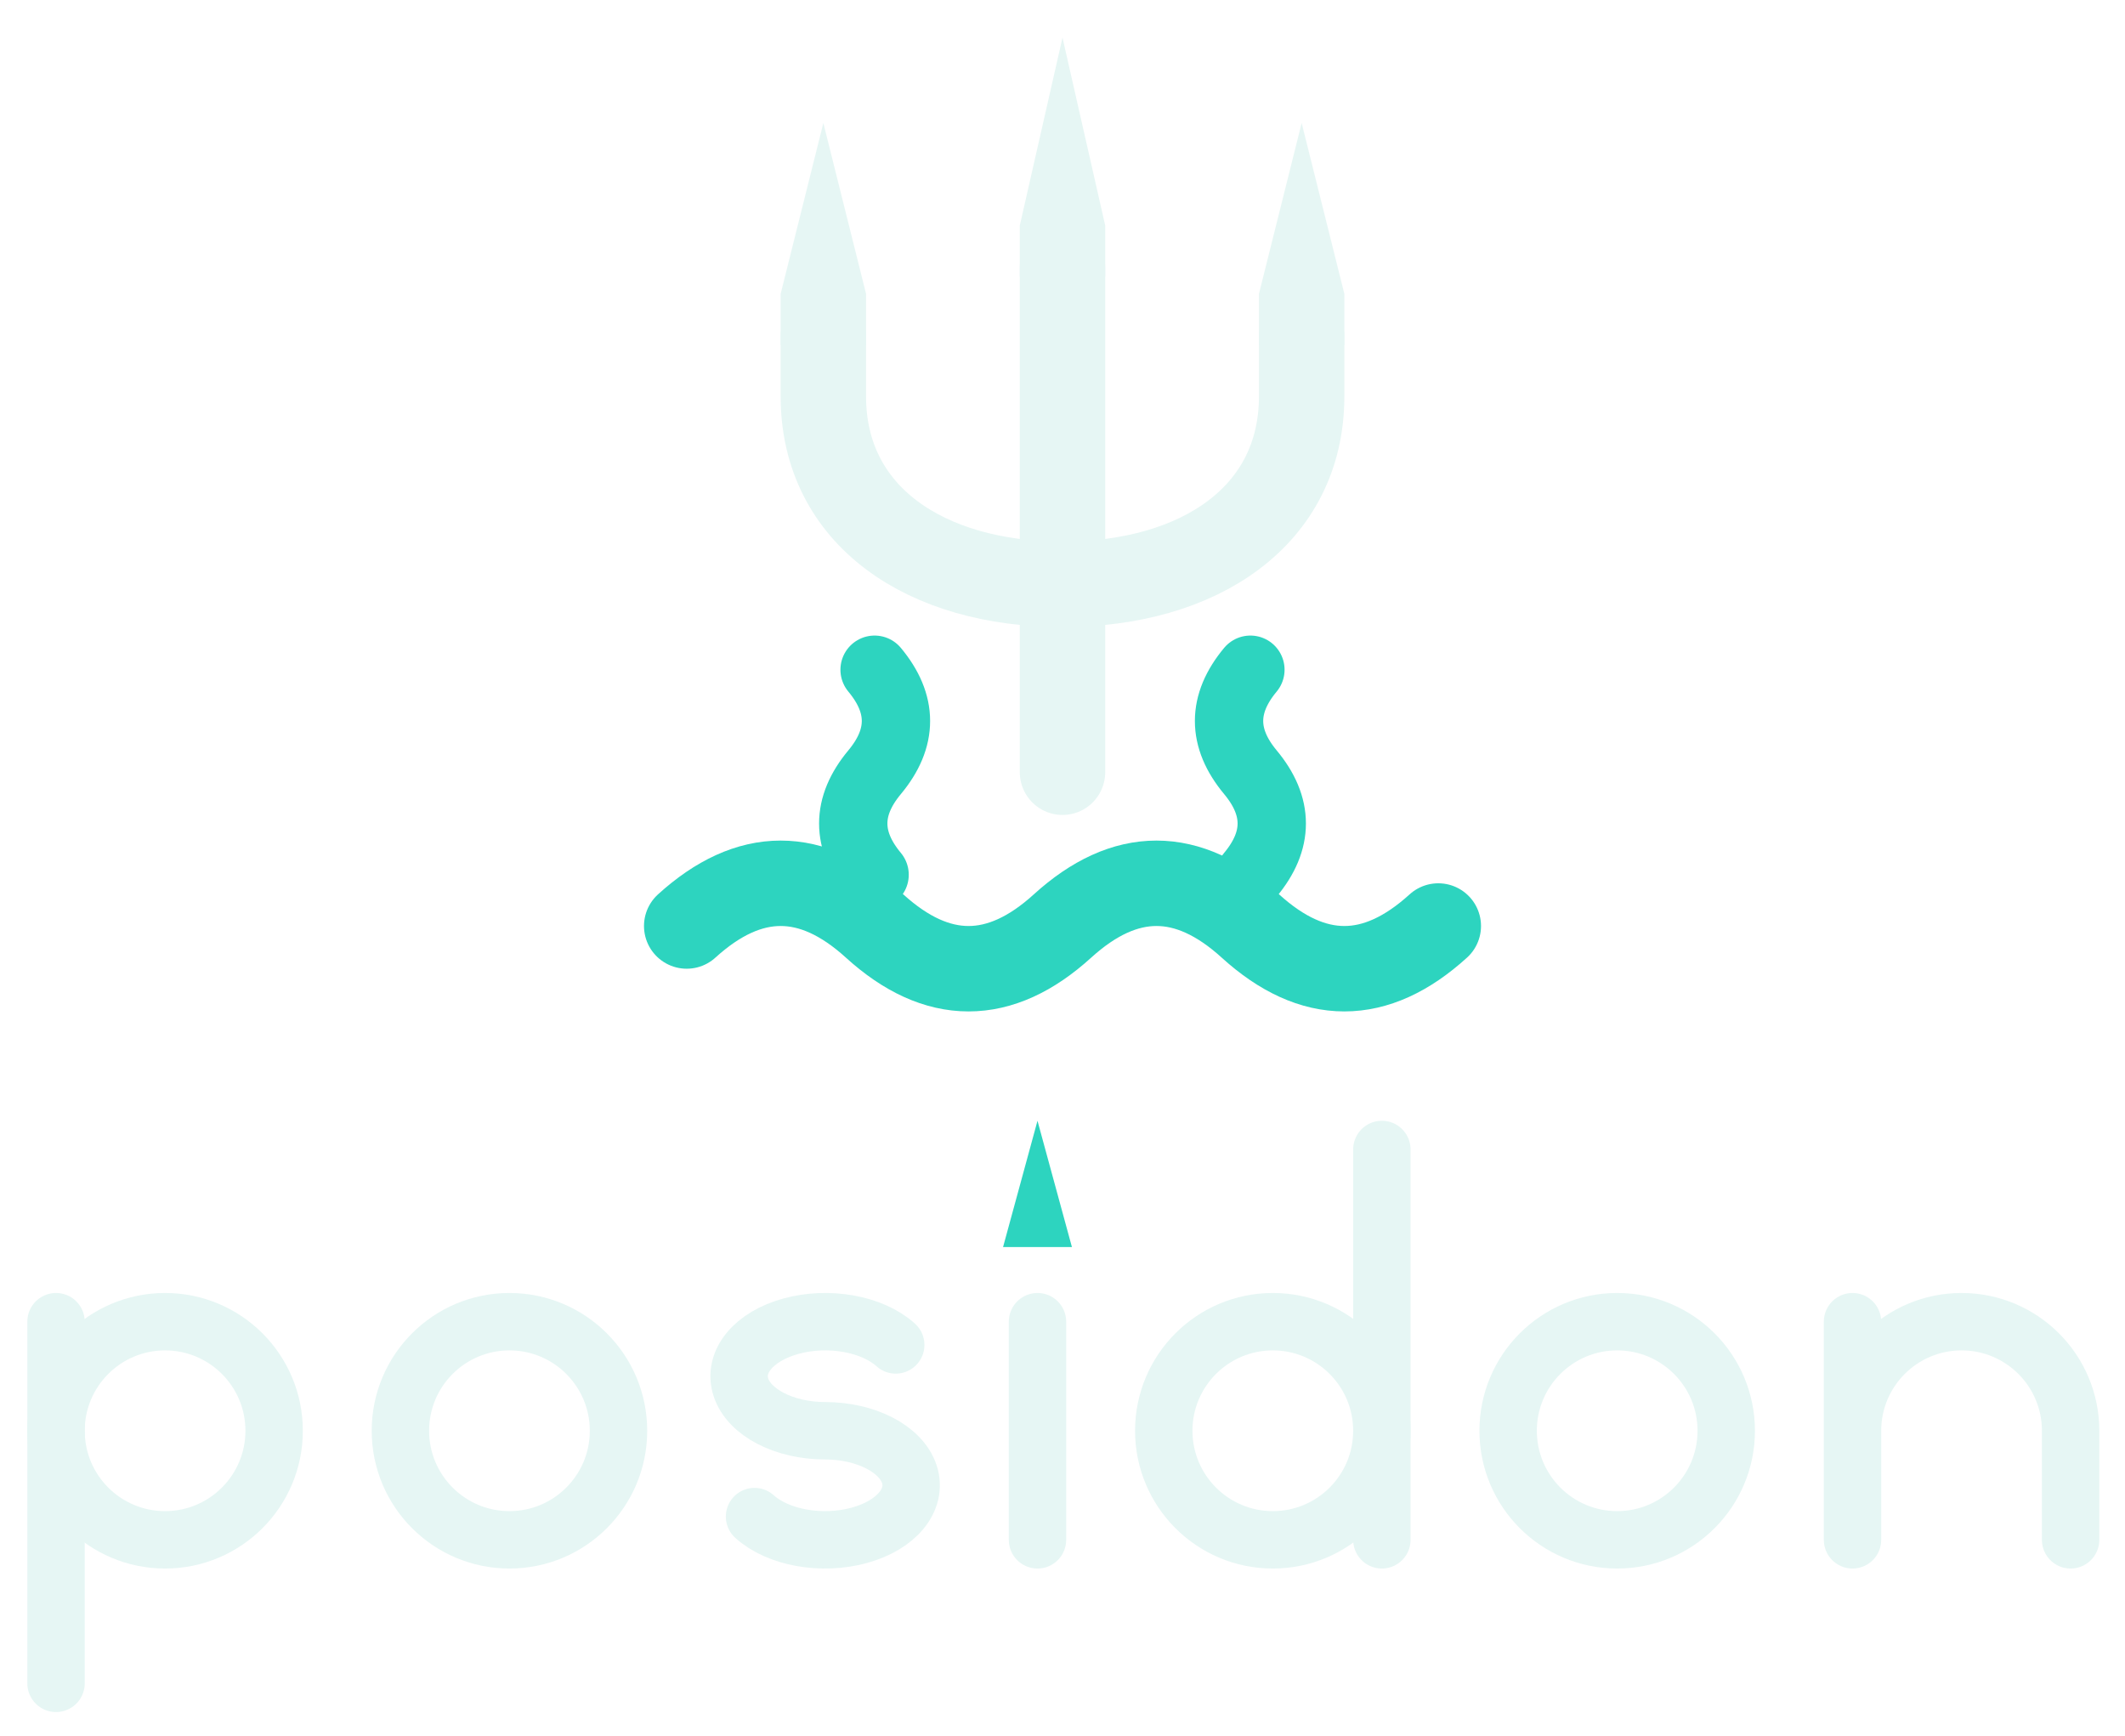
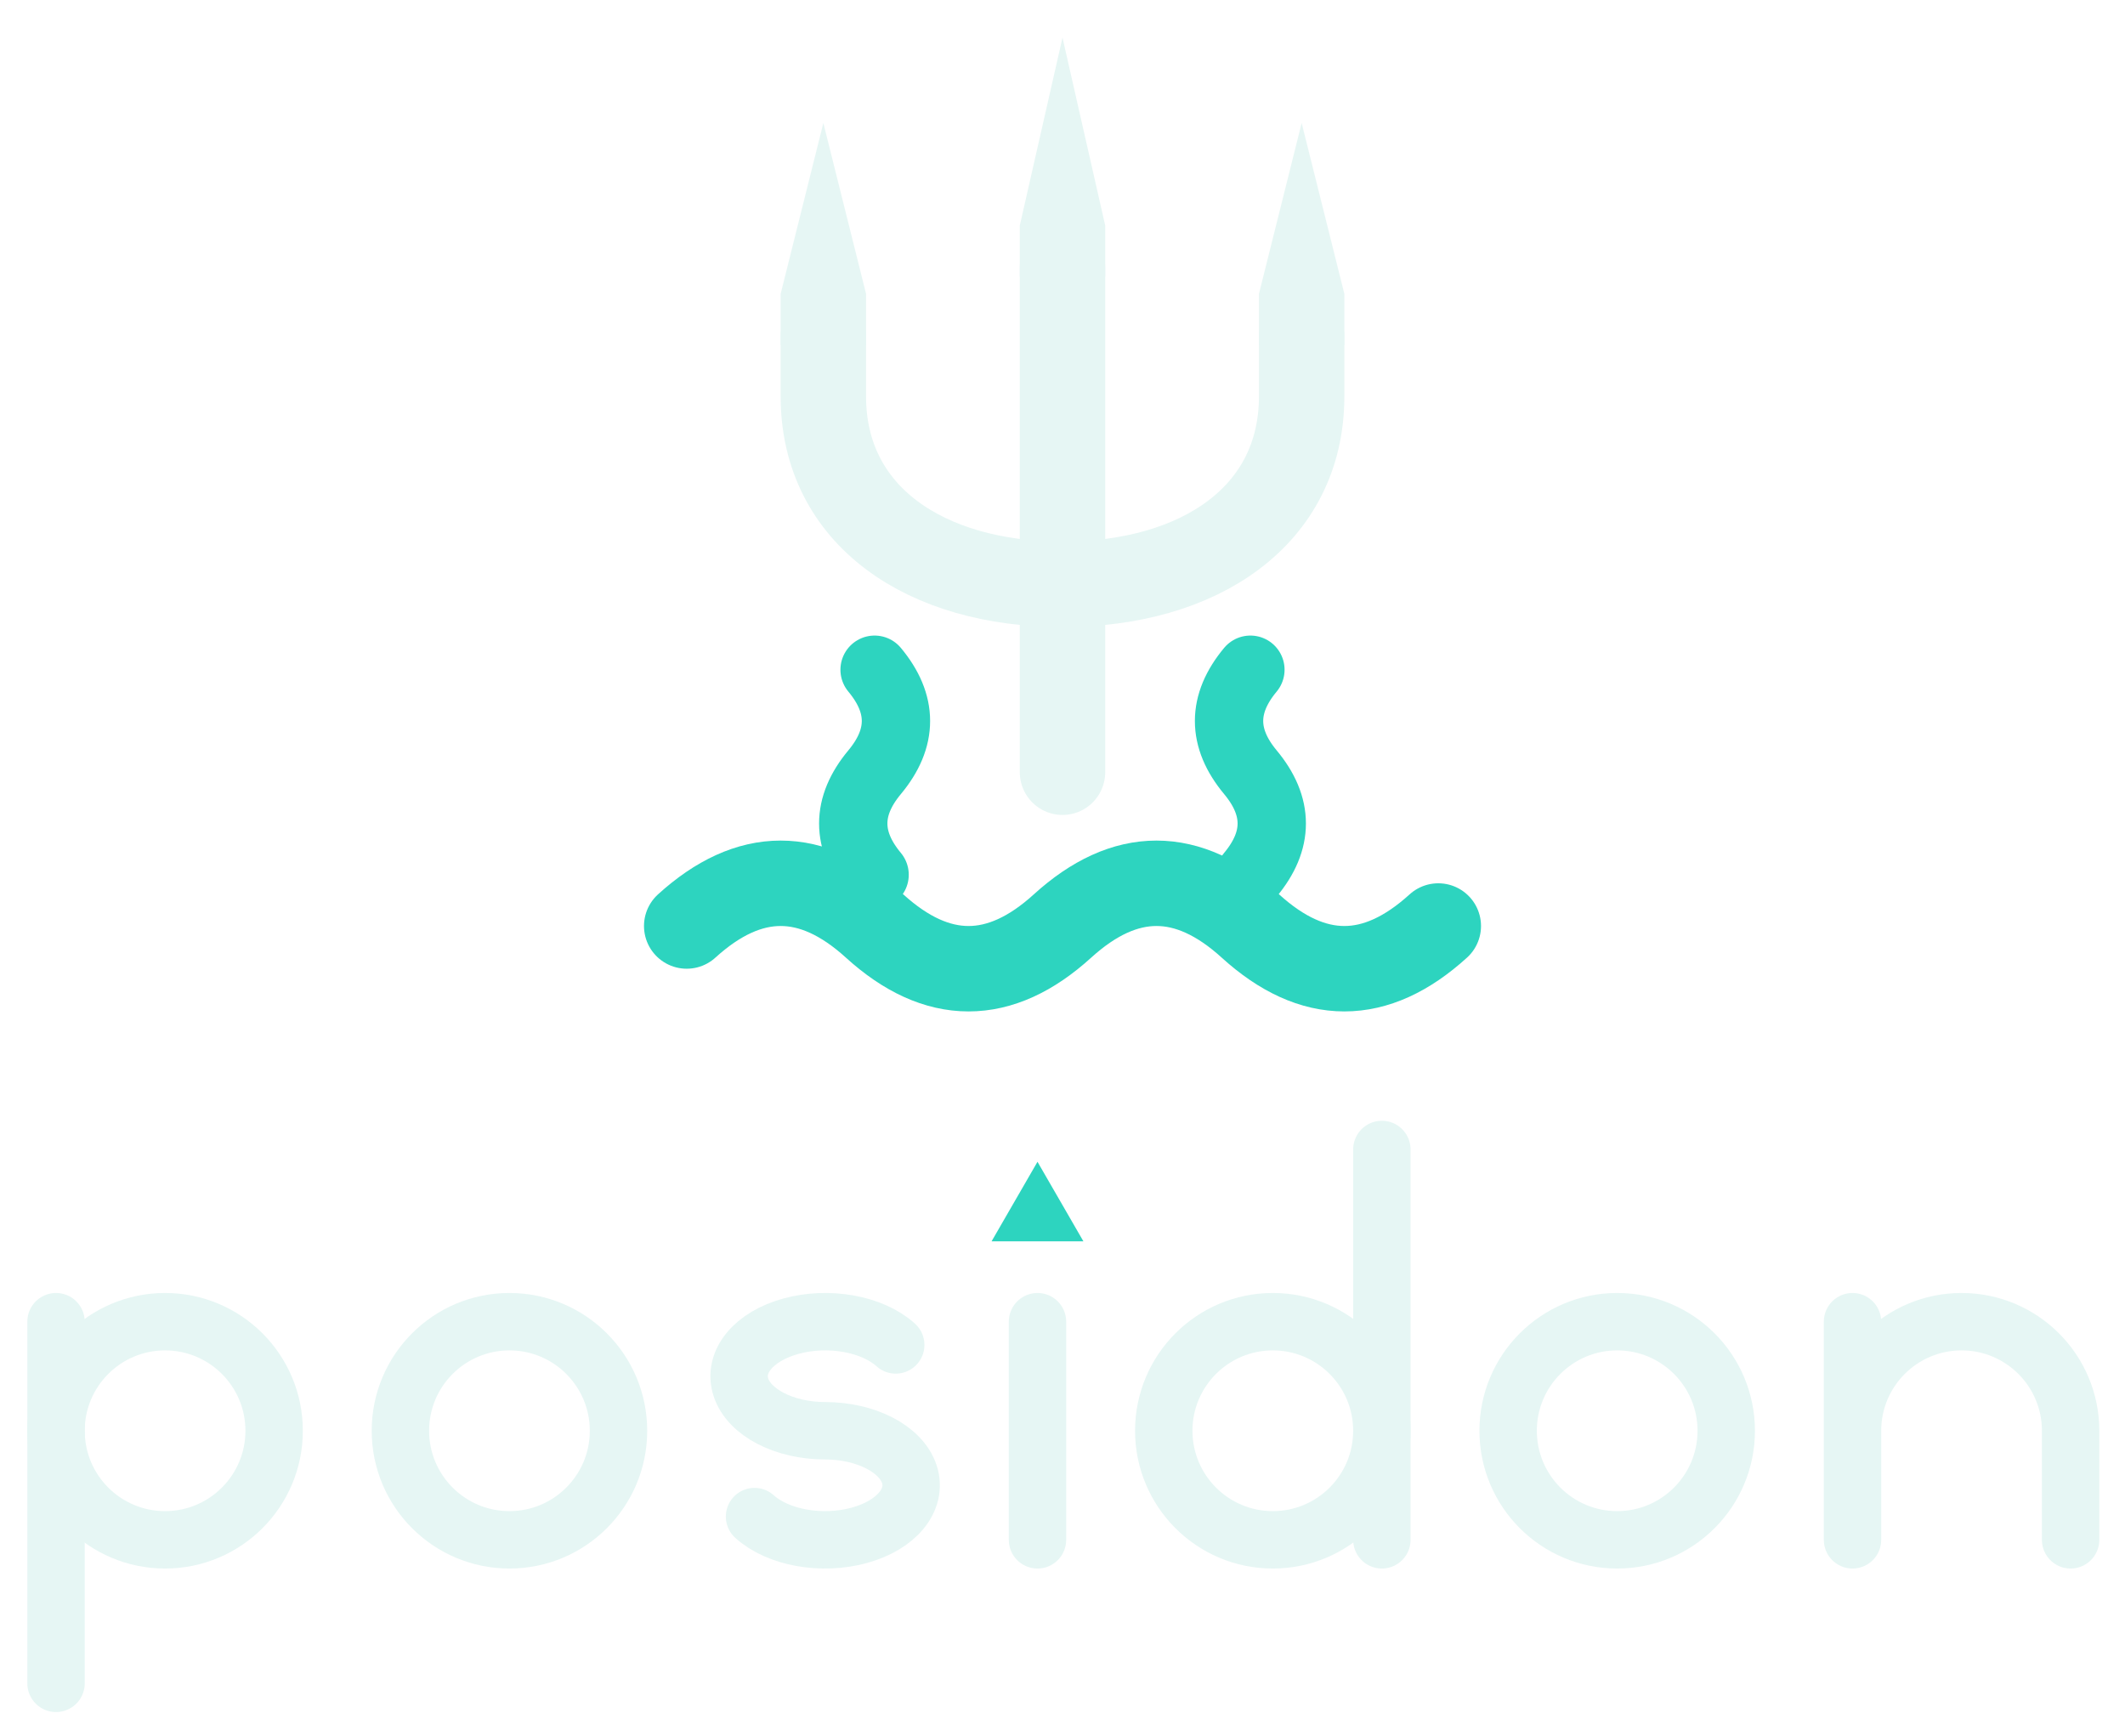
<svg xmlns="http://www.w3.org/2000/svg" viewBox="-4 2 311 254" role="img">
  <g transform="translate(71.5 0) scale(1.25)">
    <g fill="none" stroke-linecap="round" stroke-width="10">
      <path stroke="#E6F6F4" d="M36 41v7c0 14 12 22 28 22s28-8 28-22v-7M64 33v59" />
      <path stroke="#2DD4BF" d="M20 110q11-10 22 0t22 0 22 0 22 0" />
      <path stroke="#2DD4BF" stroke-width="8" d="M42 104q-5-6 0-12t0-12M86 104q5-6 0-12t0-12" />
    </g>
    <path fill="#E6F6F4" d="M36 16l5 20v6H31v-6zM64 6l5 22v6H59v-6zM92 16l5 20v6H87v-6z" />
  </g>
  <g transform="translate(0 166) scale(0.84)">
    <g fill="none" stroke="#E6F6F4" stroke-linecap="round" stroke-linejoin="round" stroke-width="10">
      <path d="M5 35v63" />
      <circle cx="24" cy="54" r="19" />
      <circle cx="84" cy="54" r="19" />
      <path d="M151.3 39.05A15 9.5 0 1 0 139 54a15 9.5 0 1 1-12.3 14.95" />
      <path d="M176 35v38" />
      <circle cx="217" cy="54" r="19" />
      <path d="M236 5v68" />
      <circle cx="277" cy="54" r="19" />
      <path d="M318 35v38m0-19a19 19 0 0 1 38 0v19" />
    </g>
-     <path fill="#2DD4BF" d="M176 0l6 22h-12z" />
+     <path fill="#2DD4BF" d="M176 7.144l8 13.856h-16z" />
  </g>
</svg>
